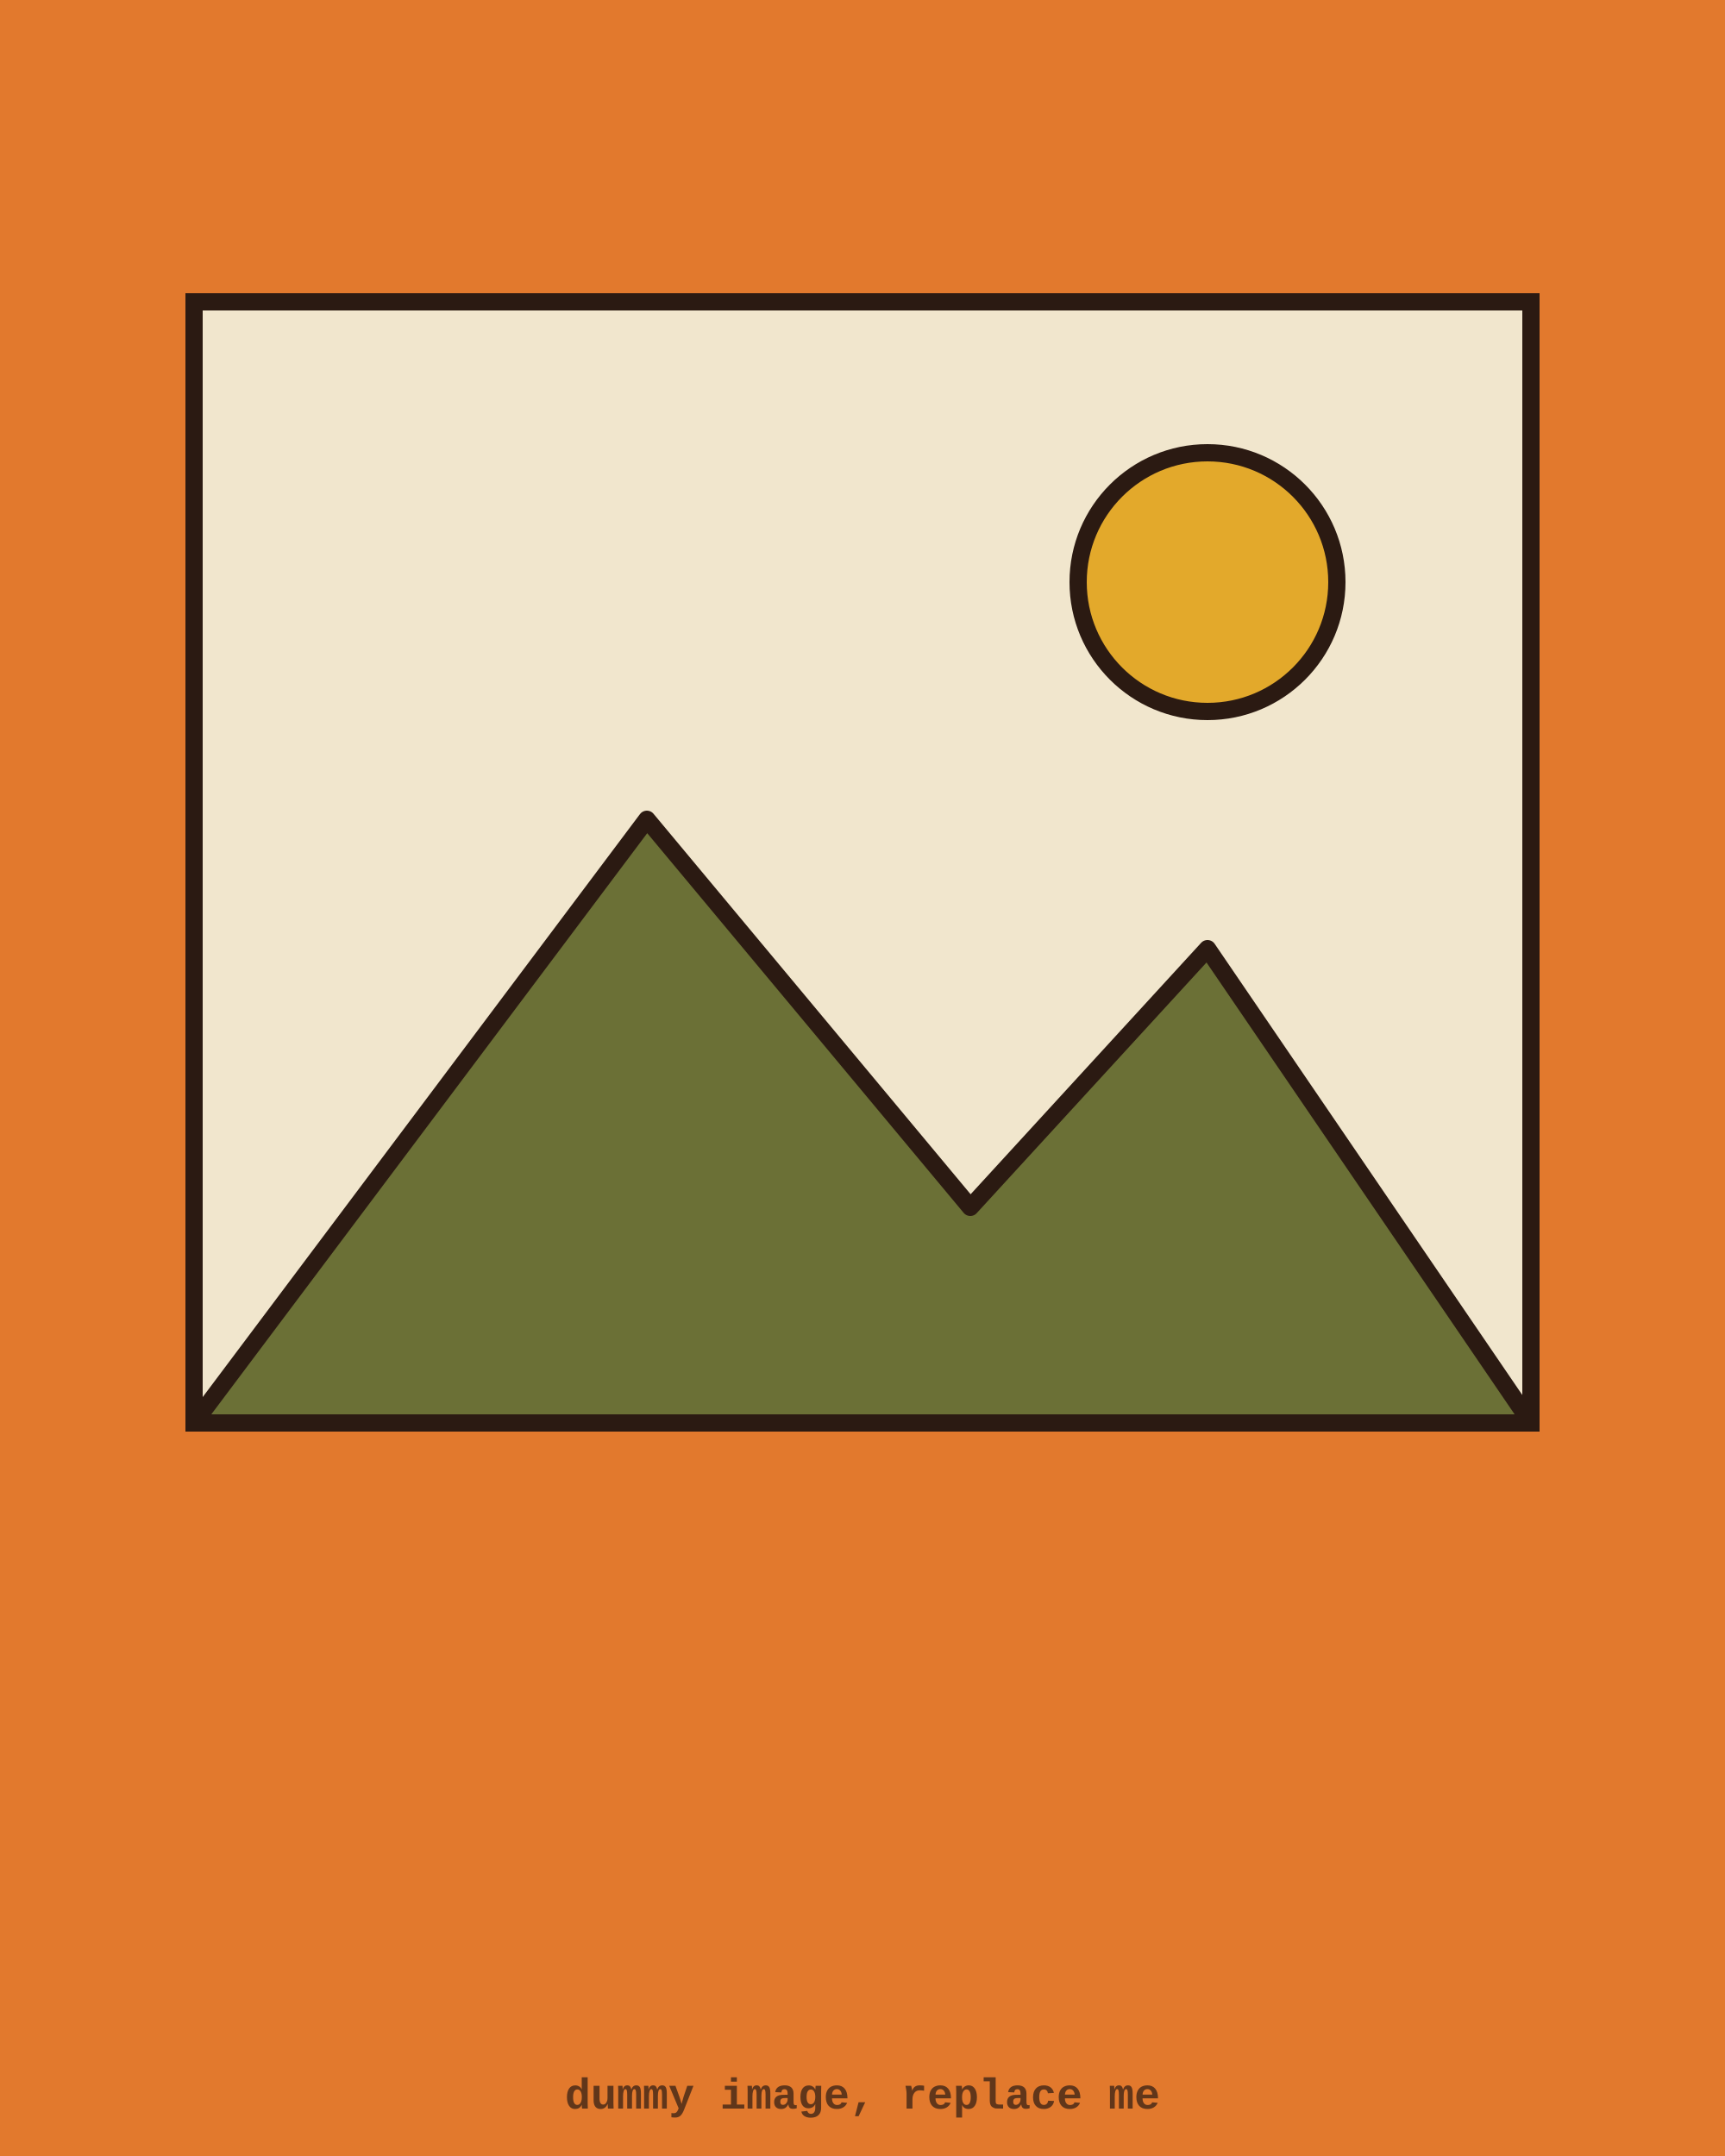
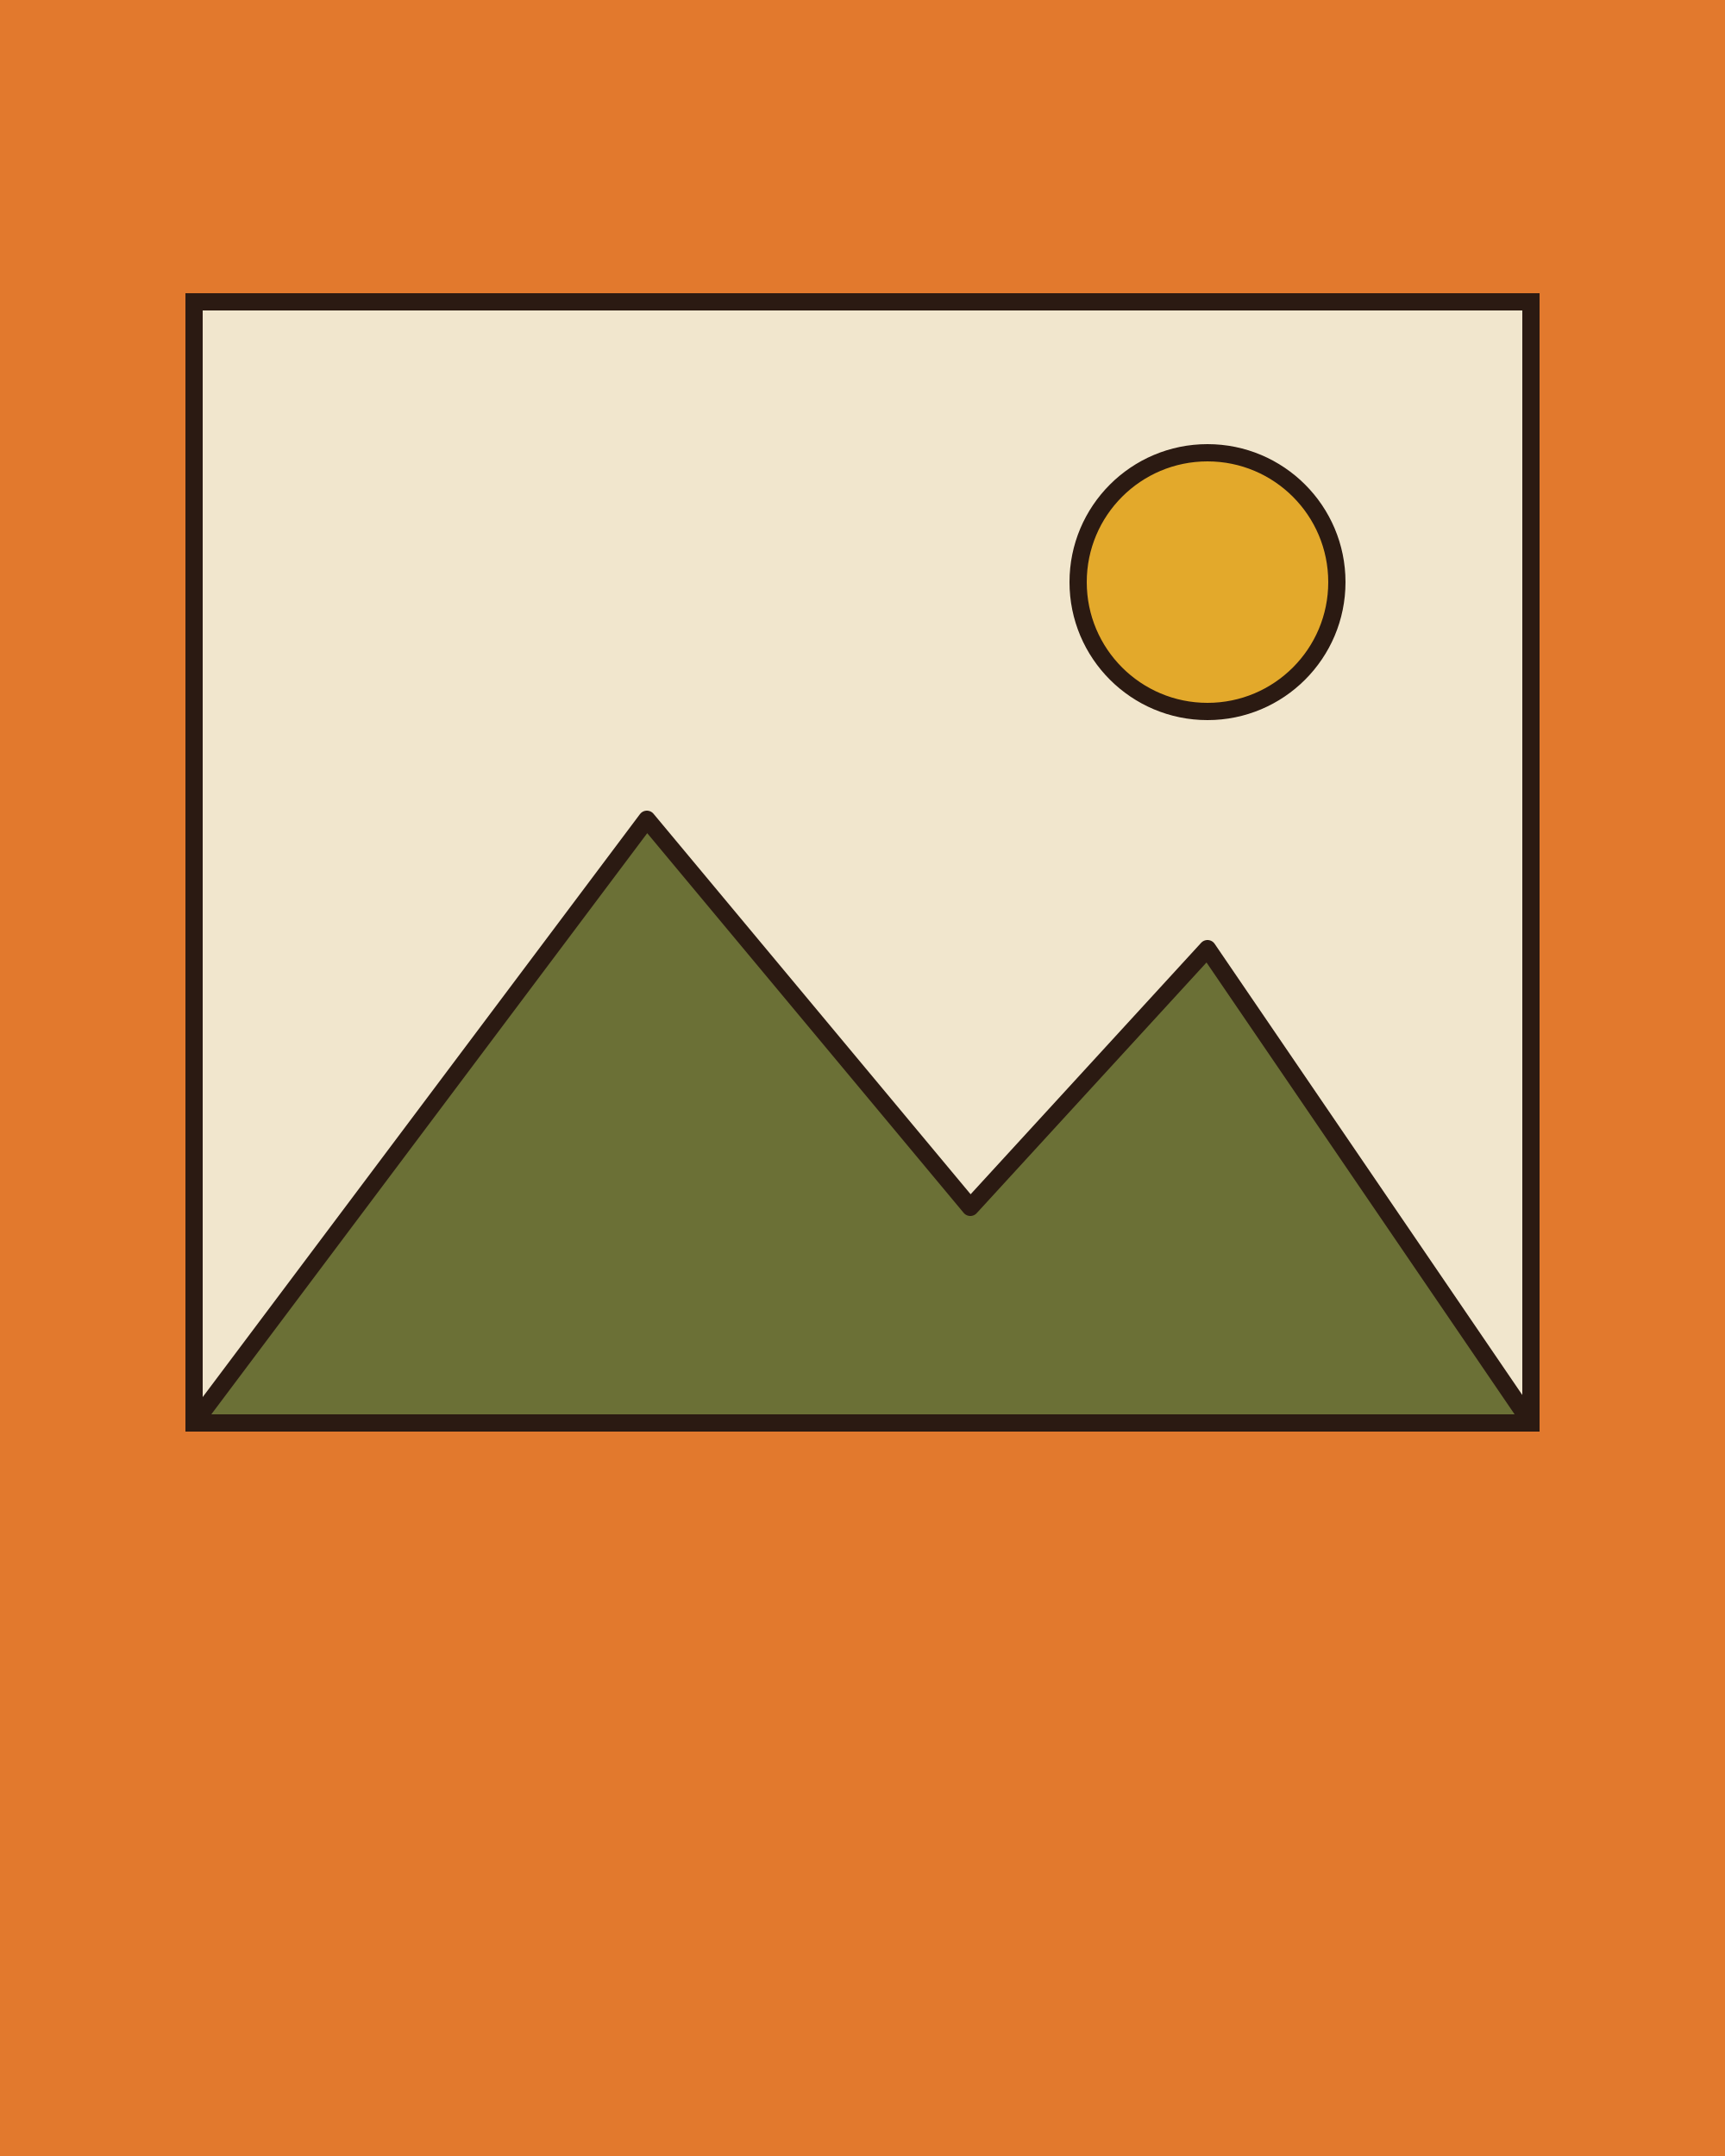
<svg xmlns="http://www.w3.org/2000/svg" viewBox="0 0 800 1000" width="800" height="1000" role="img" aria-label="Placeholder photo 2">
  <rect width="800" height="1000" fill="#e2792d" />
  <rect x="90" y="140" width="620" height="520" fill="#f1e6cd" stroke="#2b1a12" stroke-width="8" />
  <path d="M90 660 L300 380 L450 560 L560 440 L710 660Z" fill="#6b7036" stroke="#2b1a12" stroke-width="8" stroke-linejoin="round" />
  <circle cx="560" cy="270" r="60" fill="#e3a92b" stroke="#2b1a12" stroke-width="8" />
-   <text x="400" y="978" text-anchor="middle" font-family="Courier New, monospace" font-weight="700" font-size="20" fill="#2b1a12" opacity=".7">dummy image, replace me</text>
</svg>
